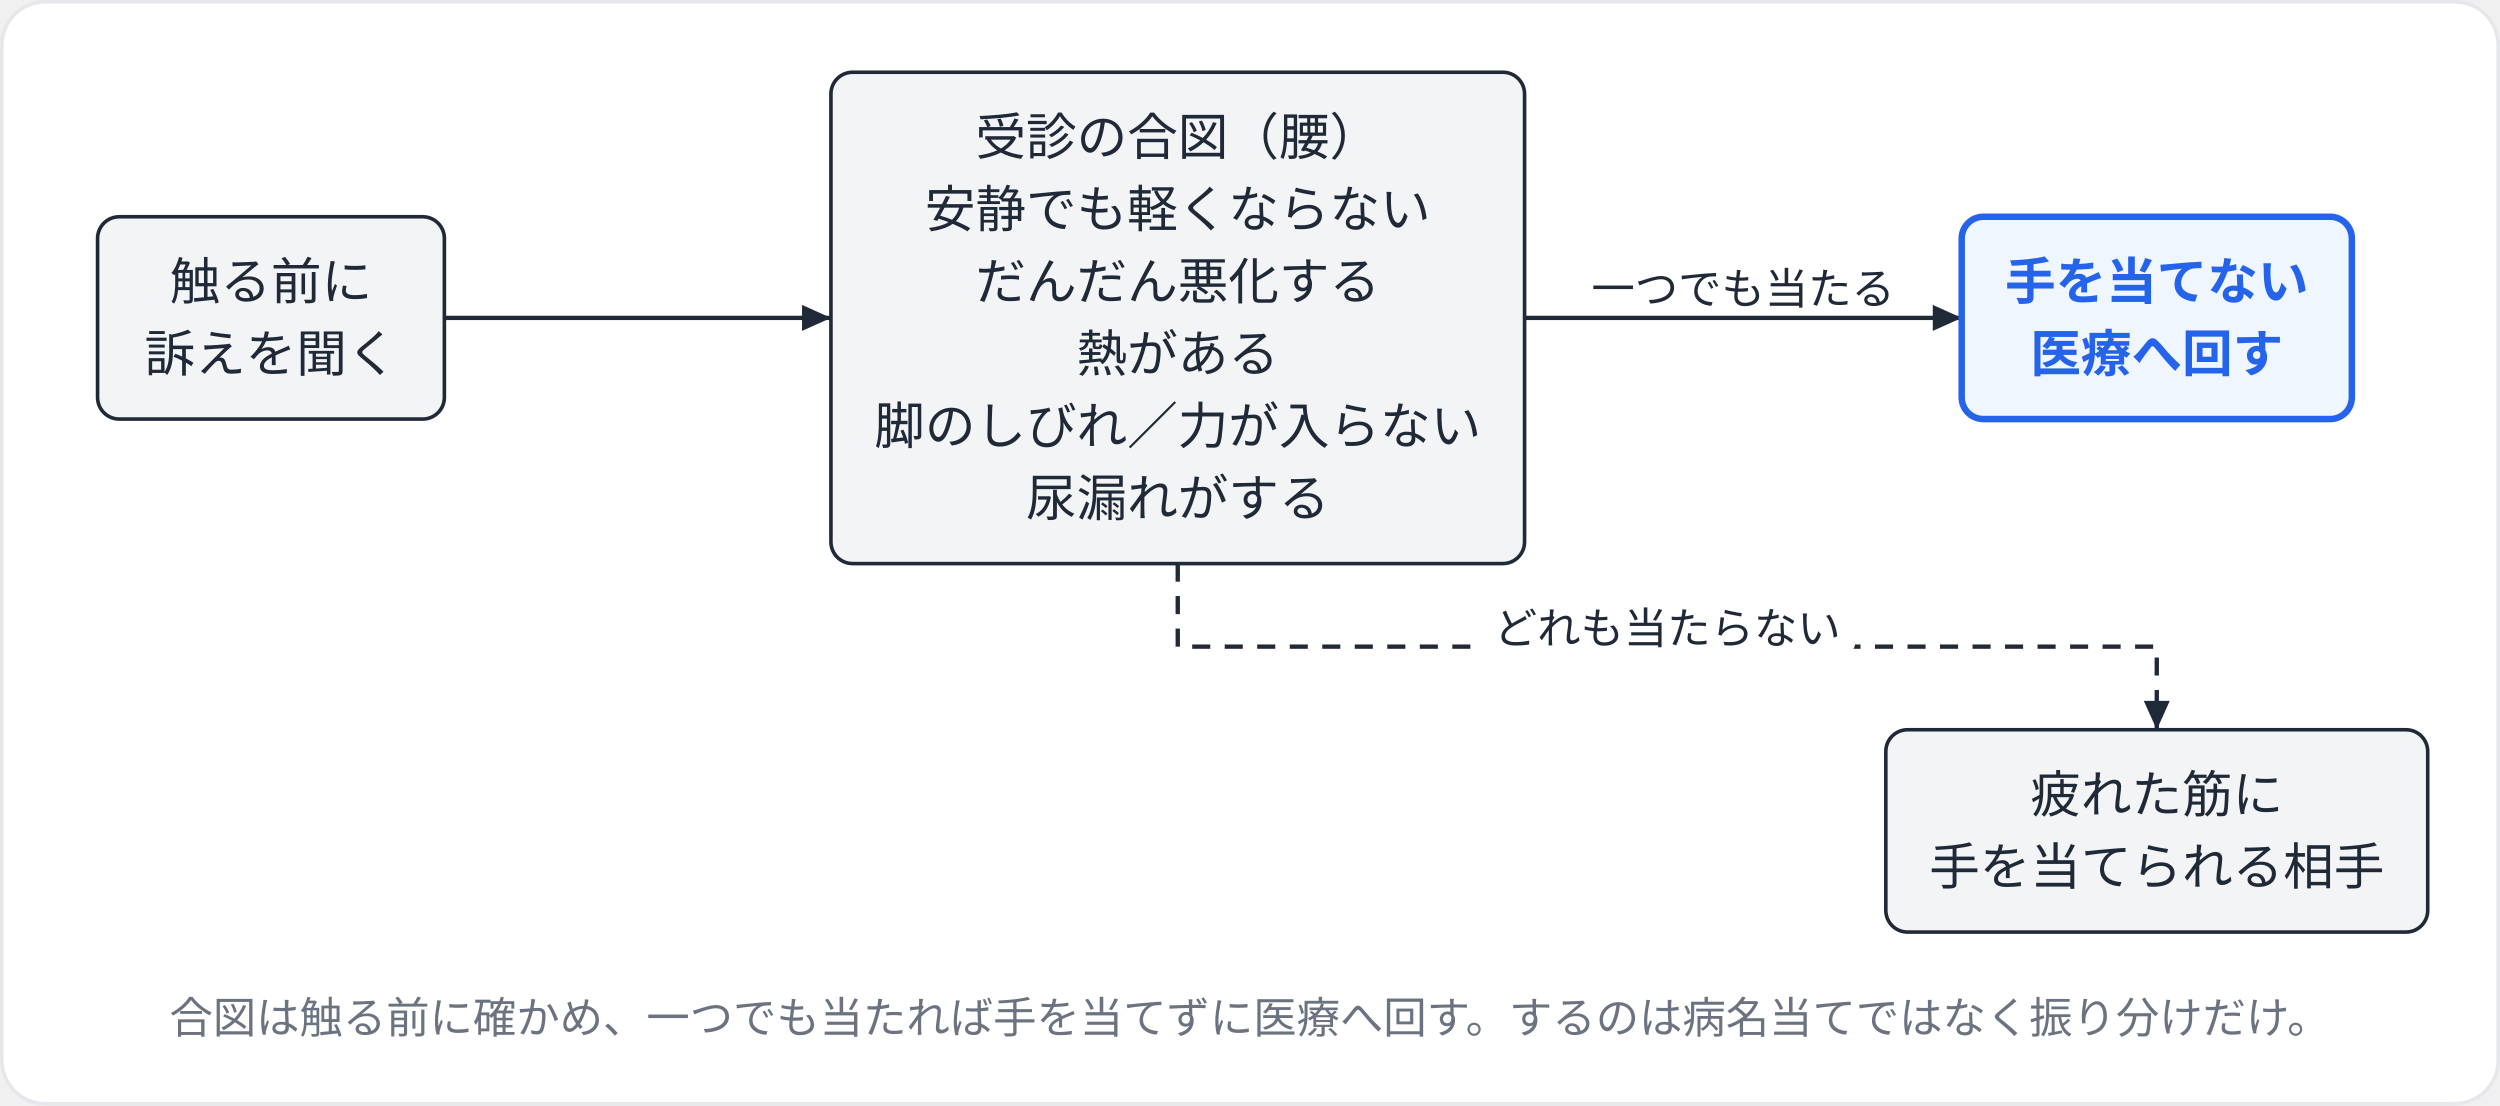
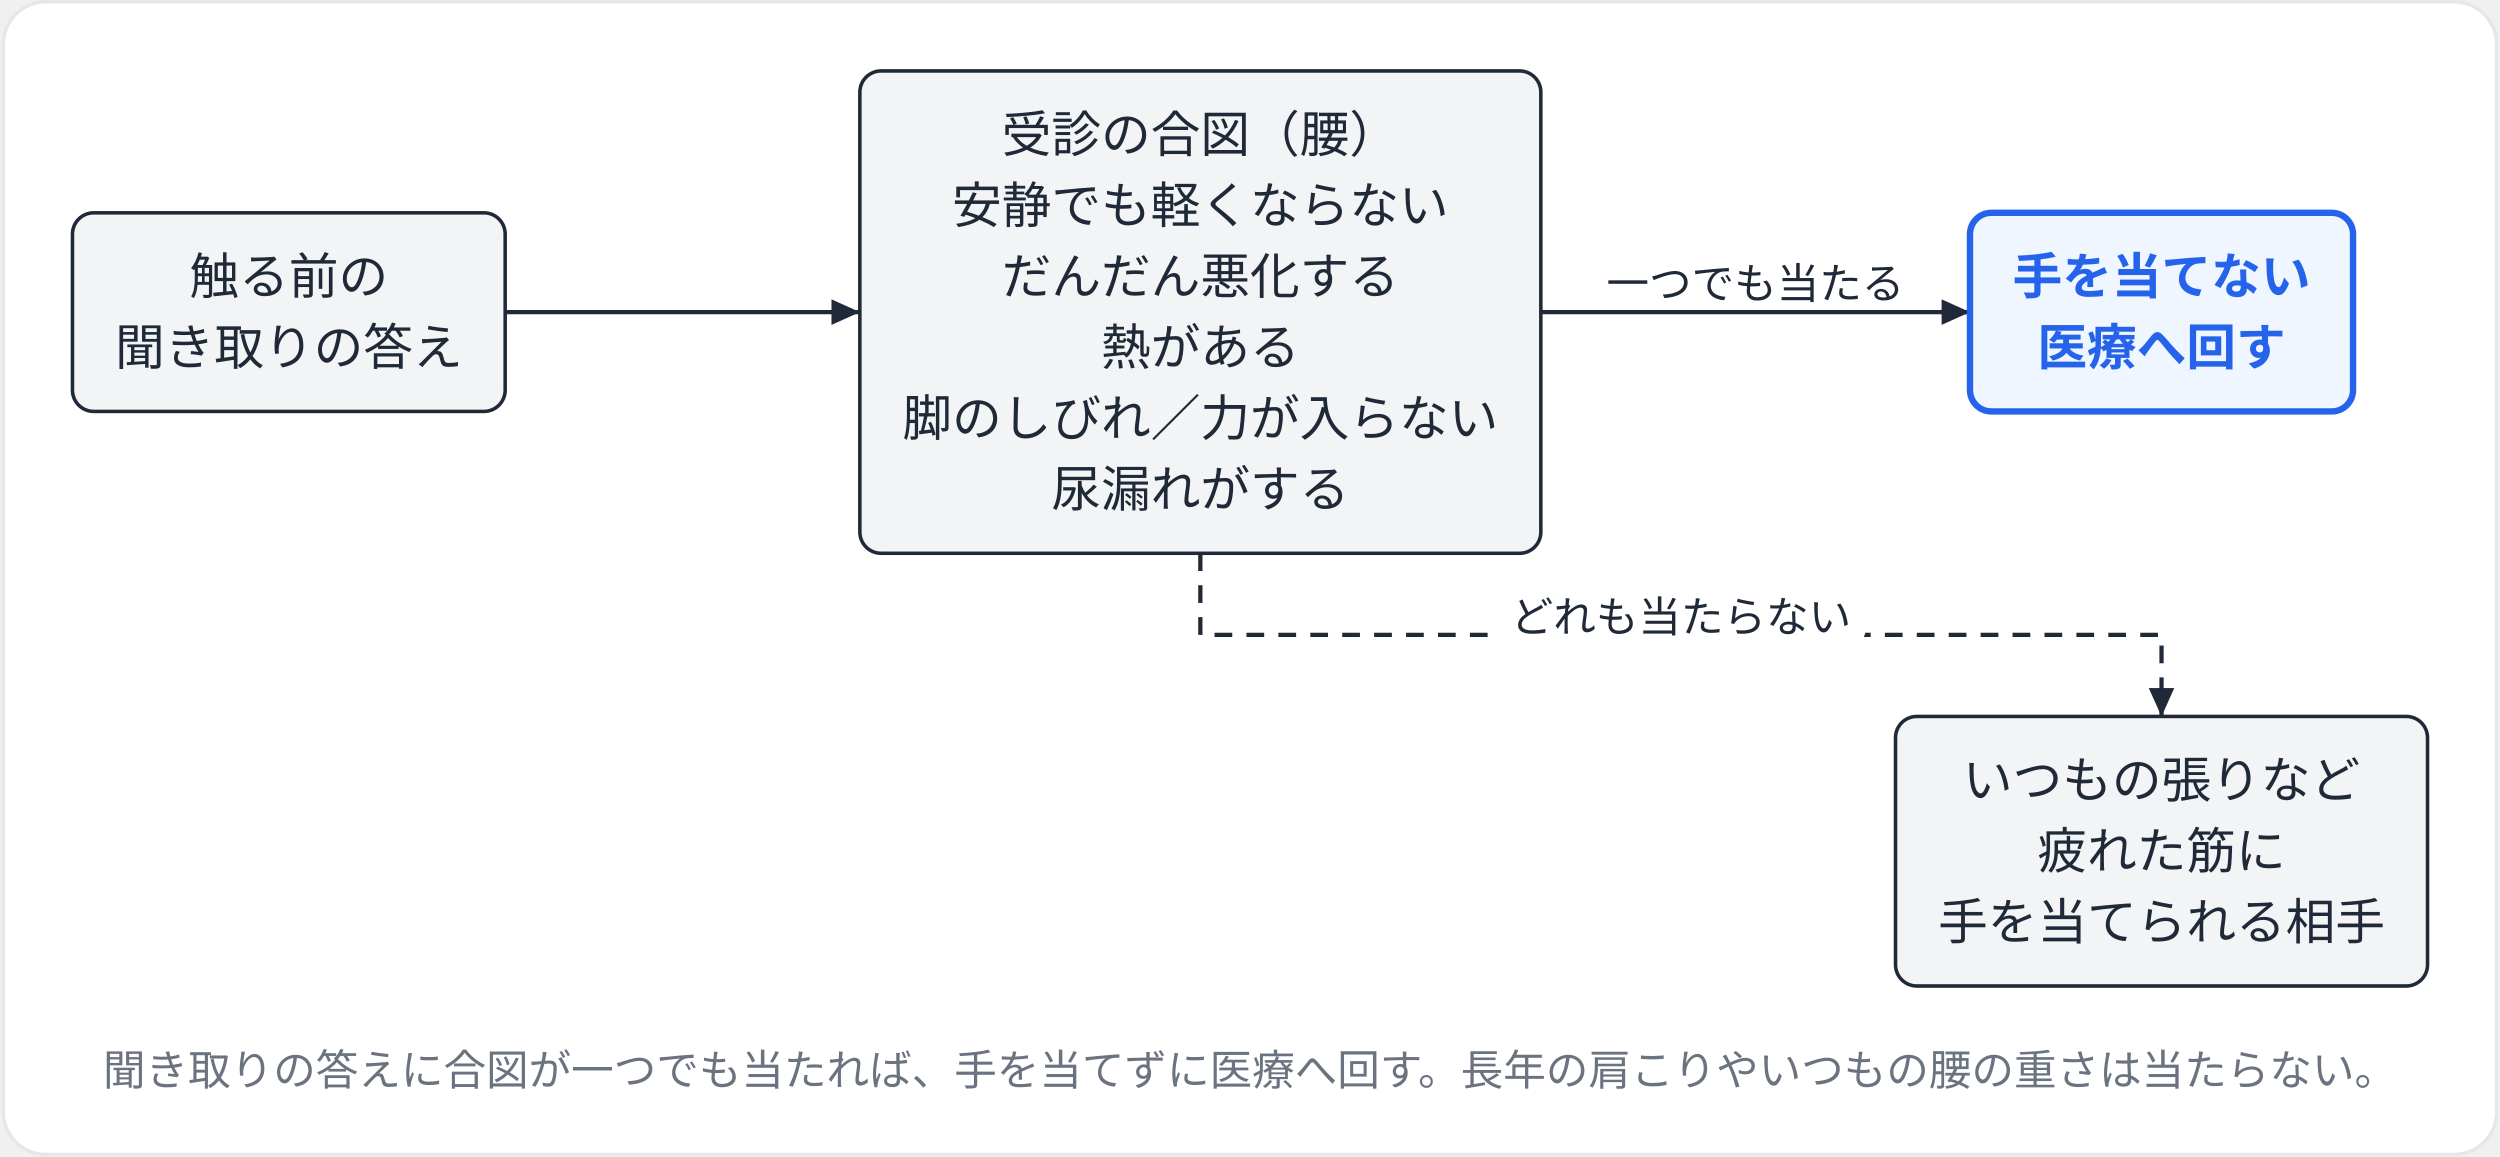
- <svg xmlns="http://www.w3.org/2000/svg" width="640" height="283" viewBox="0 0 692 306" role="img">
-   <rect x="0.5" y="0.5" width="691" height="305" rx="12" fill="#ffffff" stroke="#e5e7eb" stroke-width="1" />
+ <svg xmlns="http://www.w3.org/2000/svg" width="640" height="296" viewBox="0 0 704 326" role="img">
+   <rect x="0.5" y="0.5" width="703" height="325" rx="12" fill="#ffffff" stroke="#e5e7eb" stroke-width="1" />
  <g transform="translate(20 20)">
-     <polyline points="103,68 210,68" fill="none" stroke="#1f2937" stroke-width="1.2" stroke-linejoin="round" />
-     <polygon points="210,68 202,71.6 202,64.4" fill="#1f2937" />
-     <polyline points="402,68 523,68" fill="none" stroke="#1f2937" stroke-width="1.2" stroke-linejoin="round" />
-     <polygon points="523,68 515,71.6 515,64.4" fill="#1f2937" />
-     <polyline points="306,136 306,159 577,159 577,182" fill="none" stroke="#1f2937" stroke-width="1.2" stroke-dasharray="5 4" stroke-linejoin="round" />
-     <polygon points="577,182 573.4,174 580.6,174" fill="#1f2937" />
-     <rect x="7" y="40" width="96" height="56" rx="6" fill="#f3f4f6" stroke="#1f2937" stroke-width="1" />
-     <text x="55" y="62.9" font-family="Hiragino Sans, Hiragino Kaku Gothic ProN, Noto Sans JP, Yu Gothic, Meiryo, sans-serif" font-size="14" fill="#1f2937" text-anchor="middle">触る前に</text>
-     <text x="55" y="82.9" font-family="Hiragino Sans, Hiragino Kaku Gothic ProN, Noto Sans JP, Yu Gothic, Meiryo, sans-serif" font-size="14" fill="#1f2937" text-anchor="middle">訴えを聞く</text>
-     <rect x="210" y="0" width="192" height="136" rx="6" fill="#f3f4f6" stroke="#1f2937" stroke-width="1" />
-     <text x="306" y="22.9" font-family="Hiragino Sans, Hiragino Kaku Gothic ProN, Noto Sans JP, Yu Gothic, Meiryo, sans-serif" font-size="14" fill="#1f2937" text-anchor="middle">受診の合図（腰）</text>
-     <text x="306" y="42.9" font-family="Hiragino Sans, Hiragino Kaku Gothic ProN, Noto Sans JP, Yu Gothic, Meiryo, sans-serif" font-size="14" fill="#1f2937" text-anchor="middle">安静でも軽くならない</text>
-     <text x="306" y="62.9" font-family="Hiragino Sans, Hiragino Kaku Gothic ProN, Noto Sans JP, Yu Gothic, Meiryo, sans-serif" font-size="14" fill="#1f2937" text-anchor="middle">だんだん悪化する</text>
-     <text x="306" y="82.9" font-family="Hiragino Sans, Hiragino Kaku Gothic ProN, Noto Sans JP, Yu Gothic, Meiryo, sans-serif" font-size="14" fill="#1f2937" text-anchor="middle">熱がある</text>
-     <text x="306" y="102.9" font-family="Hiragino Sans, Hiragino Kaku Gothic ProN, Noto Sans JP, Yu Gothic, Meiryo, sans-serif" font-size="14" fill="#1f2937" text-anchor="middle">脚のしびれ／力が入らない</text>
-     <text x="306" y="122.9" font-family="Hiragino Sans, Hiragino Kaku Gothic ProN, Noto Sans JP, Yu Gothic, Meiryo, sans-serif" font-size="14" fill="#1f2937" text-anchor="middle">尿漏れがする</text>
-     <rect x="523" y="40" width="108" height="56" rx="6" fill="#eff6ff" stroke="#2563eb" stroke-width="1.8" />
-     <text x="577" y="62.9" font-family="Hiragino Sans, Hiragino Kaku Gothic ProN, Noto Sans JP, Yu Gothic, Meiryo, sans-serif" font-size="14" fill="#2563eb" text-anchor="middle" font-weight="600">手を当てない</text>
-     <text x="577" y="82.9" font-family="Hiragino Sans, Hiragino Kaku Gothic ProN, Noto Sans JP, Yu Gothic, Meiryo, sans-serif" font-size="14" fill="#2563eb" text-anchor="middle" font-weight="600">医療へ回す</text>
-     <rect x="502" y="182" width="150" height="56" rx="6" fill="#f3f4f6" stroke="#1f2937" stroke-width="1" />
-     <text x="577" y="204.9" font-family="Hiragino Sans, Hiragino Kaku Gothic ProN, Noto Sans JP, Yu Gothic, Meiryo, sans-serif" font-size="14" fill="#1f2937" text-anchor="middle">疲れた筋に</text>
-     <text x="577" y="224.9" font-family="Hiragino Sans, Hiragino Kaku Gothic ProN, Noto Sans JP, Yu Gothic, Meiryo, sans-serif" font-size="14" fill="#1f2937" text-anchor="middle">手を当てられる相手</text>
-     <rect x="416.5" y="51" width="92" height="16" rx="3" fill="#ffffff" />
-     <text x="462.5" y="64.2" font-family="Hiragino Sans, Hiragino Kaku Gothic ProN, Noto Sans JP, Yu Gothic, Meiryo, sans-serif" font-size="12" fill="#1f2937" text-anchor="middle">一つでも当たる</text>
-     <rect x="389.5" y="145" width="104" height="16" rx="3" fill="#ffffff" />
-     <text x="441.5" y="158.2" font-family="Hiragino Sans, Hiragino Kaku Gothic ProN, Noto Sans JP, Yu Gothic, Meiryo, sans-serif" font-size="12" fill="#1f2937" text-anchor="middle">どれも当たらない</text>
+     <polyline points="122,68 222,68" fill="none" stroke="#1f2937" stroke-width="1.2" stroke-linejoin="round" />
+     <polygon points="222,68 214,71.6 214,64.4" fill="#1f2937" />
+     <polyline points="414,68 535,68" fill="none" stroke="#1f2937" stroke-width="1.2" stroke-linejoin="round" />
+     <polygon points="535,68 527,71.6 527,64.4" fill="#1f2937" />
+     <polyline points="318,136 318,159 589,159 589,182" fill="none" stroke="#1f2937" stroke-width="1.2" stroke-dasharray="5 4" stroke-linejoin="round" />
+     <polygon points="589,182 585.4,174 592.6,174" fill="#1f2937" />
+     <rect x="0" y="40" width="122" height="56" rx="6" fill="#f3f4f6" stroke="#1f2937" stroke-width="1" />
+     <text x="61" y="62.9" font-family="Hiragino Sans, Hiragino Kaku Gothic ProN, Noto Sans JP, Yu Gothic, Meiryo, sans-serif" font-size="14" fill="#1f2937" text-anchor="middle">触る前の</text>
+     <text x="61" y="82.9" font-family="Hiragino Sans, Hiragino Kaku Gothic ProN, Noto Sans JP, Yu Gothic, Meiryo, sans-serif" font-size="14" fill="#1f2937" text-anchor="middle">聞き取りの答え</text>
+     <rect x="222" y="0" width="192" height="136" rx="6" fill="#f3f4f6" stroke="#1f2937" stroke-width="1" />
+     <text x="318" y="22.9" font-family="Hiragino Sans, Hiragino Kaku Gothic ProN, Noto Sans JP, Yu Gothic, Meiryo, sans-serif" font-size="14" fill="#1f2937" text-anchor="middle">受診の合図（腰）</text>
+     <text x="318" y="42.9" font-family="Hiragino Sans, Hiragino Kaku Gothic ProN, Noto Sans JP, Yu Gothic, Meiryo, sans-serif" font-size="14" fill="#1f2937" text-anchor="middle">安静でも軽くならない</text>
+     <text x="318" y="62.9" font-family="Hiragino Sans, Hiragino Kaku Gothic ProN, Noto Sans JP, Yu Gothic, Meiryo, sans-serif" font-size="14" fill="#1f2937" text-anchor="middle">だんだん悪化する</text>
+     <text x="318" y="82.9" font-family="Hiragino Sans, Hiragino Kaku Gothic ProN, Noto Sans JP, Yu Gothic, Meiryo, sans-serif" font-size="14" fill="#1f2937" text-anchor="middle">熱がある</text>
+     <text x="318" y="102.9" font-family="Hiragino Sans, Hiragino Kaku Gothic ProN, Noto Sans JP, Yu Gothic, Meiryo, sans-serif" font-size="14" fill="#1f2937" text-anchor="middle">脚のしびれ／力が入らない</text>
+     <text x="318" y="122.9" font-family="Hiragino Sans, Hiragino Kaku Gothic ProN, Noto Sans JP, Yu Gothic, Meiryo, sans-serif" font-size="14" fill="#1f2937" text-anchor="middle">尿漏れがする</text>
+     <rect x="535" y="40" width="108" height="56" rx="6" fill="#eff6ff" stroke="#2563eb" stroke-width="1.8" />
+     <text x="589" y="62.9" font-family="Hiragino Sans, Hiragino Kaku Gothic ProN, Noto Sans JP, Yu Gothic, Meiryo, sans-serif" font-size="14" fill="#2563eb" text-anchor="middle" font-weight="600">手を当てない</text>
+     <text x="589" y="82.9" font-family="Hiragino Sans, Hiragino Kaku Gothic ProN, Noto Sans JP, Yu Gothic, Meiryo, sans-serif" font-size="14" fill="#2563eb" text-anchor="middle" font-weight="600">医療へ回す</text>
+     <rect x="514" y="182" width="150" height="76" rx="6" fill="#f3f4f6" stroke="#1f2937" stroke-width="1" />
+     <text x="589" y="204.9" font-family="Hiragino Sans, Hiragino Kaku Gothic ProN, Noto Sans JP, Yu Gothic, Meiryo, sans-serif" font-size="14" fill="#1f2937" text-anchor="middle">いつもの張りなど</text>
+     <text x="589" y="224.9" font-family="Hiragino Sans, Hiragino Kaku Gothic ProN, Noto Sans JP, Yu Gothic, Meiryo, sans-serif" font-size="14" fill="#1f2937" text-anchor="middle">疲れた筋に</text>
+     <text x="589" y="244.9" font-family="Hiragino Sans, Hiragino Kaku Gothic ProN, Noto Sans JP, Yu Gothic, Meiryo, sans-serif" font-size="14" fill="#1f2937" text-anchor="middle">手を当てられる相手</text>
+     <rect x="428.5" y="51" width="92" height="16" rx="3" fill="#ffffff" />
+     <text x="474.5" y="64.2" font-family="Hiragino Sans, Hiragino Kaku Gothic ProN, Noto Sans JP, Yu Gothic, Meiryo, sans-serif" font-size="12" fill="#1f2937" text-anchor="middle">一つでも当たる</text>
+     <rect x="401.5" y="145" width="104" height="16" rx="3" fill="#ffffff" />
+     <text x="453.5" y="158.2" font-family="Hiragino Sans, Hiragino Kaku Gothic ProN, Noto Sans JP, Yu Gothic, Meiryo, sans-serif" font-size="12" fill="#1f2937" text-anchor="middle">どれも当たらない</text>
  </g>
-   <text x="346" y="286" font-family="Hiragino Sans, Hiragino Kaku Gothic ProN, Noto Sans JP, Yu Gothic, Meiryo, sans-serif" font-size="12" fill="#6b7280" text-anchor="middle">合図は触る前に確かめ、一つでも当たれば手を当てずに医療へ回す。するのは病名当てではなく振り分けだけ。</text>
+   <text x="352" y="306" font-family="Hiragino Sans, Hiragino Kaku Gothic ProN, Noto Sans JP, Yu Gothic, Meiryo, sans-serif" font-size="12" fill="#6b7280" text-anchor="middle">聞き取りの答えに合図が一つでも当たれば、手を当てずに医療へ回す。長年の肩こりやいつもの腰の重さは当たらない。</text>
</svg>
